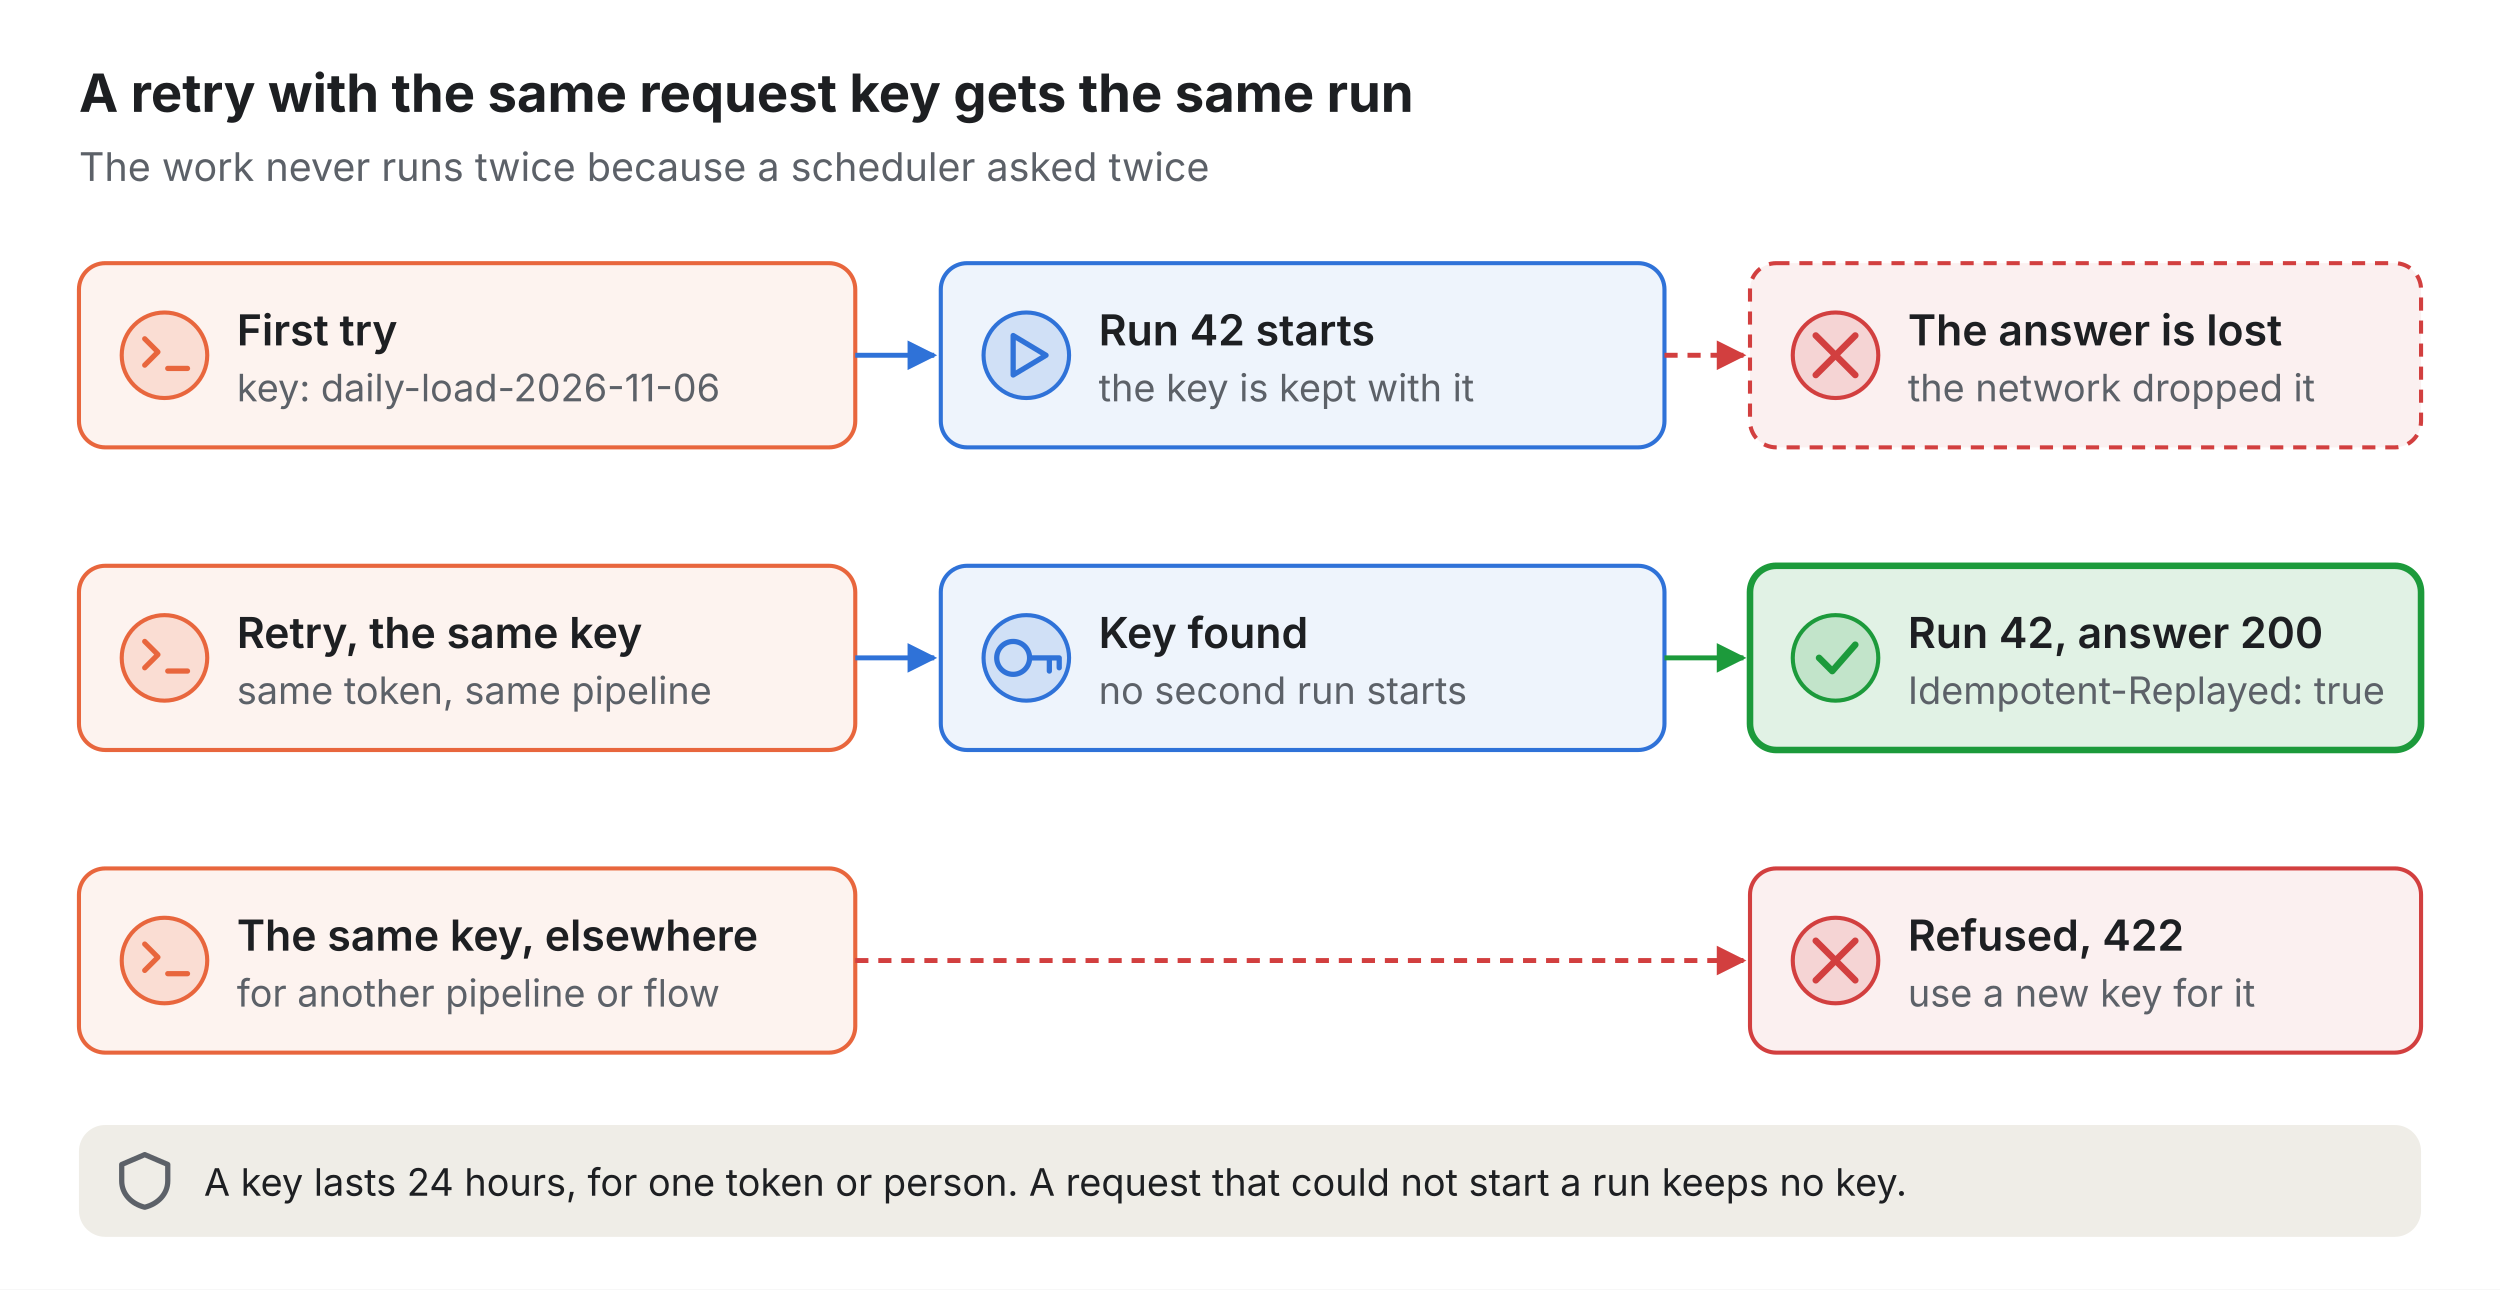
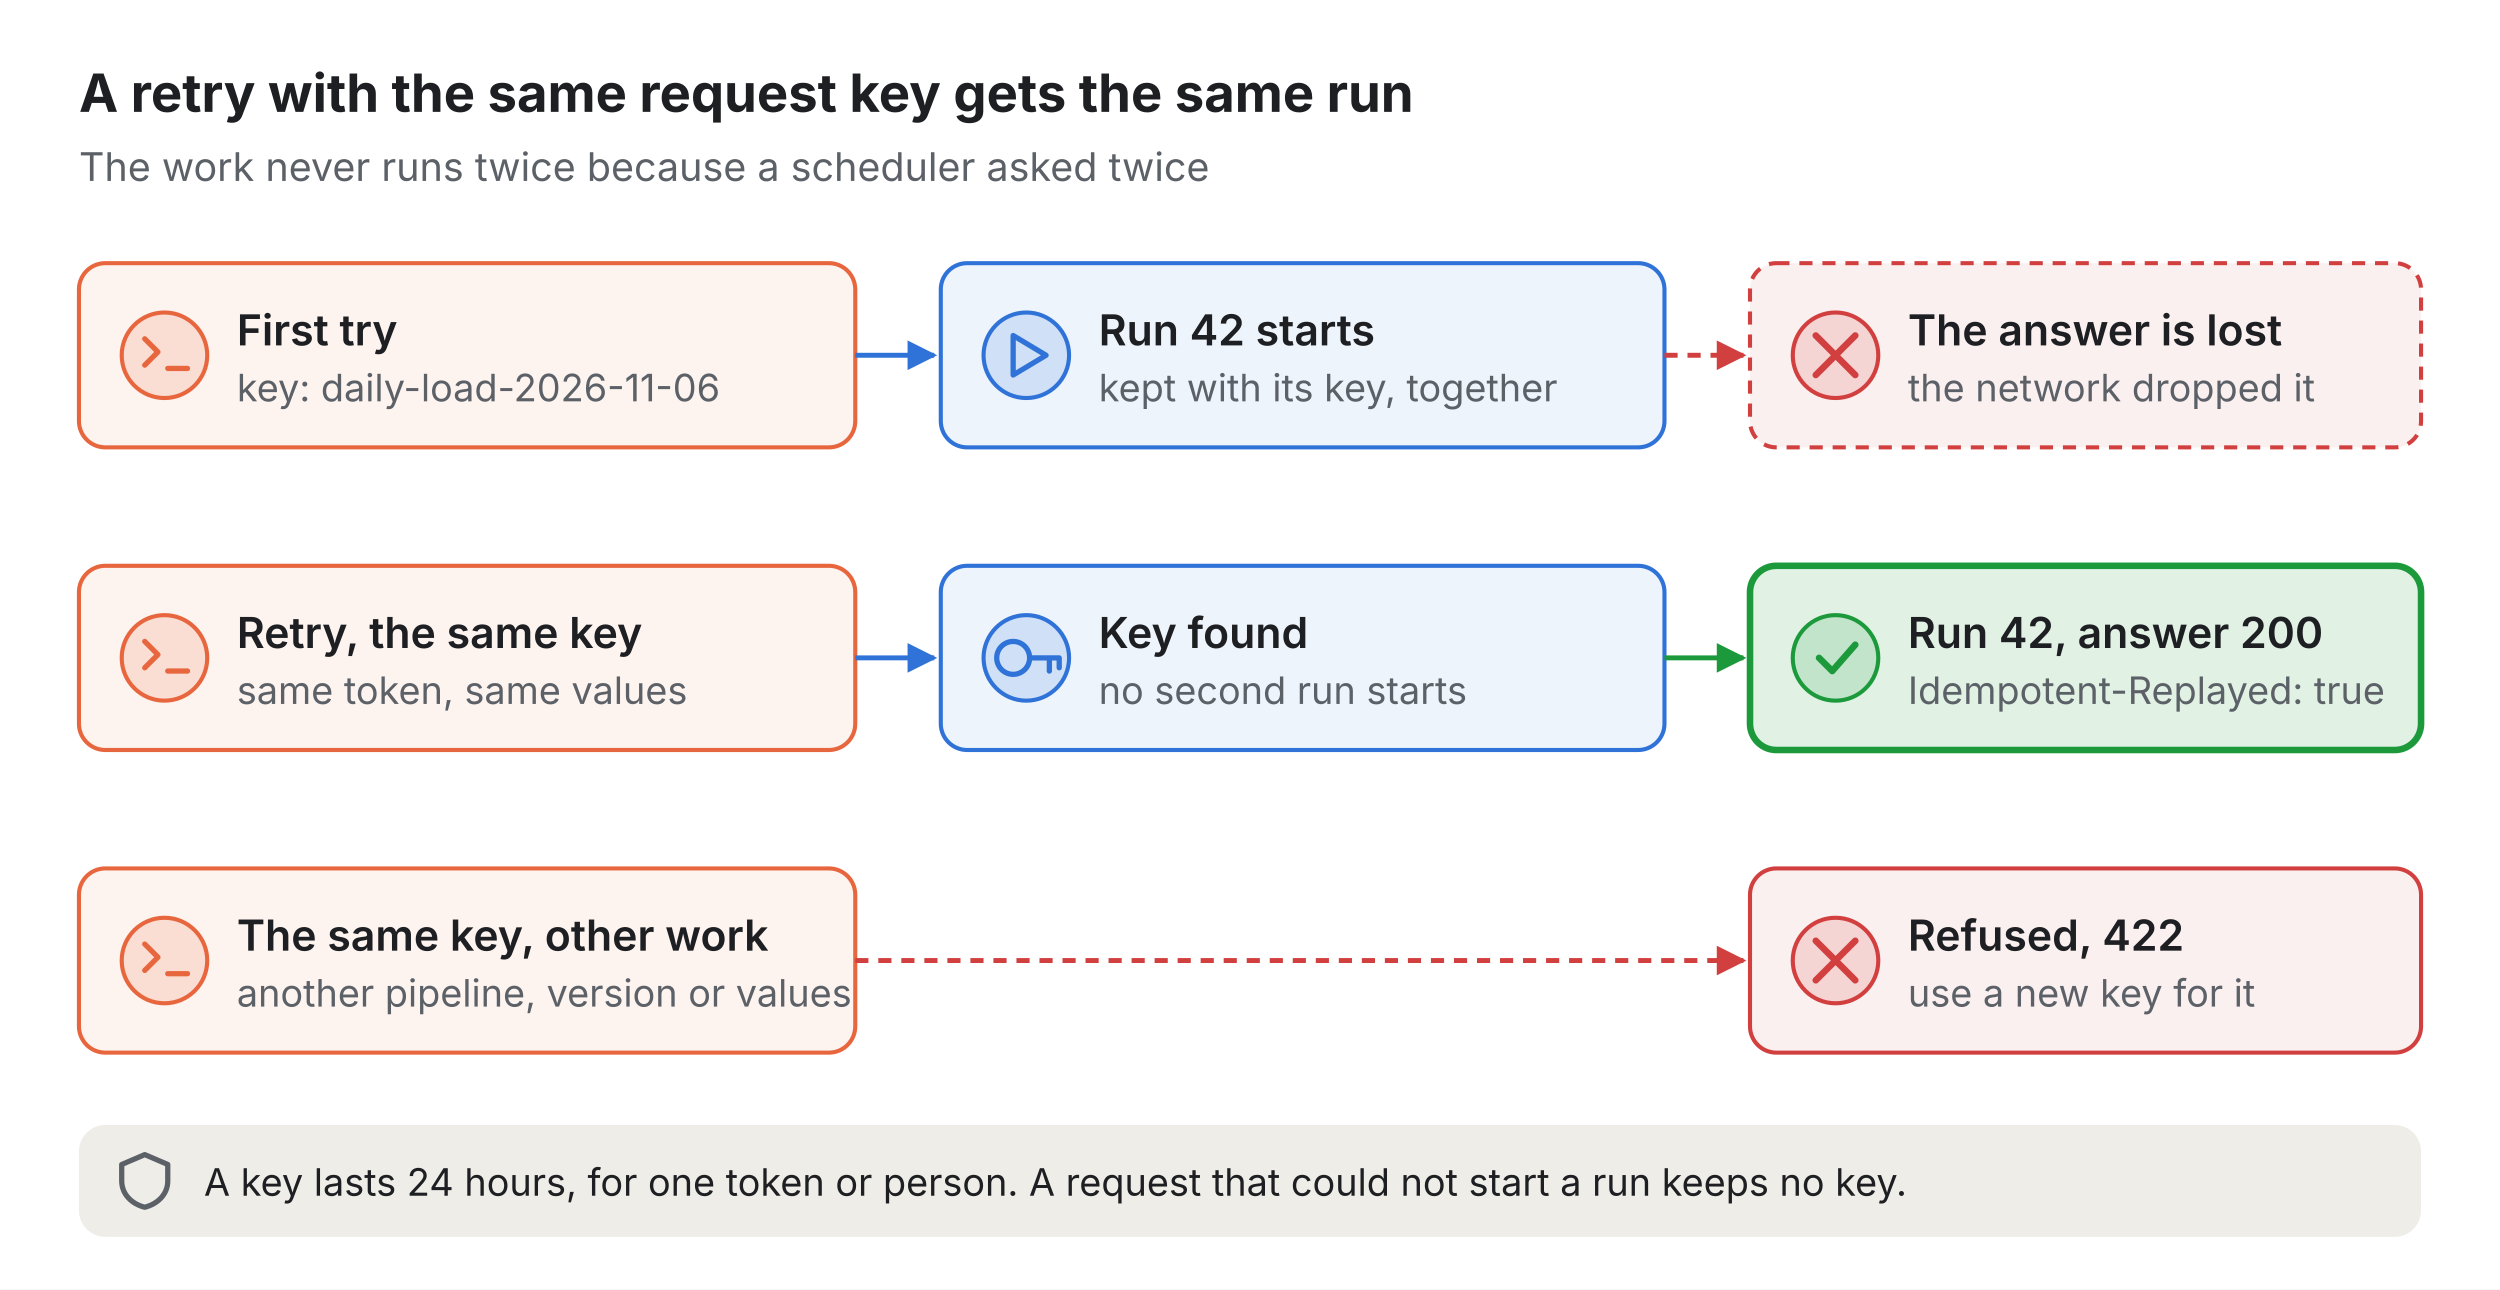
<svg xmlns="http://www.w3.org/2000/svg" viewBox="0 0 760 392" width="760" height="392" font-family="Inter, 'Segoe UI', Helvetica, Arial, sans-serif" role="img" aria-label="A retry with the same request key gets the same run">
  <defs>
    <marker id="a2f72d8" viewBox="0 0 10 10" refX="9" refY="5" markerWidth="6" markerHeight="6" orient="auto-start-reverse">
      <path d="M0 0L10 5L0 10z" fill="#2f72d8" />
    </marker>
    <marker id="ad23f3f" viewBox="0 0 10 10" refX="9" refY="5" markerWidth="6" markerHeight="6" orient="auto-start-reverse">
      <path d="M0 0L10 5L0 10z" fill="#d23f3f" />
    </marker>
    <marker id="a1c9a3b" viewBox="0 0 10 10" refX="9" refY="5" markerWidth="6" markerHeight="6" orient="auto-start-reverse">
      <path d="M0 0L10 5L0 10z" fill="#1c9a3b" />
    </marker>
  </defs>
  <rect x="0" y="0" width="760" height="392" rx="0" fill="#ffffff" />
  <text x="24" y="34" font-size="16" fill="#1d1f22" font-weight="650">A retry with the same request key gets the same run</text>
  <text x="24" y="55" font-size="12" fill="#5c6168">The work never runs twice because a scheduler asked twice</text>
  <rect x="24" y="80" width="236" height="56" rx="8" fill="#e8663d" fill-opacity="0.08" stroke="#e8663d" stroke-width="1.25" />
  <circle cx="50" cy="108" r="13" fill="#e8663d" fill-opacity="0.16" stroke="#e8663d" stroke-width="1.25" />
  <g fill="none" stroke="#e8663d" stroke-width="1.6" stroke-linecap="round" stroke-linejoin="round">
    <path d="M44 103l4 4l-4 4" />
    <path d="M51 112h6" />
  </g>
  <text x="72" y="105" font-size="13" fill="#1d1f22" font-weight="600">First try</text>
  <text x="72" y="122" font-size="11.5" fill="#5c6168">key: daily-load-2026-11-06</text>
  <path d="M260 108 L284 108" fill="none" stroke="#2f72d8" stroke-width="1.5" stroke-linejoin="round" marker-end="url(#a2f72d8)" />
  <rect x="286" y="80" width="220" height="56" rx="8" fill="#2f72d8" fill-opacity="0.08" stroke="#2f72d8" stroke-width="1.25" />
  <circle cx="312" cy="108" r="13" fill="#2f72d8" fill-opacity="0.16" stroke="#2f72d8" stroke-width="1.25" />
  <g fill="none" stroke="#2f72d8" stroke-width="1.6" stroke-linecap="round" stroke-linejoin="round">
    <path d="M308 102l10 6l-10 6z" />
  </g>
  <text x="334" y="105" font-size="13" fill="#1d1f22" font-weight="600">Run 42 starts</text>
-   <text x="334" y="122" font-size="11.5" fill="#5c6168">the key is kept with it</text>
+   <text x="334" y="122" font-size="11.5" fill="#5c6168">kept with its key, together</text>
  <path d="M506 108 L530 108" fill="none" stroke="#d23f3f" stroke-width="1.5" stroke-linejoin="round" stroke-dasharray="4 3" marker-end="url(#ad23f3f)" />
  <rect x="532" y="80" width="204" height="56" rx="8" fill="#d23f3f" fill-opacity="0.08" stroke="#d23f3f" stroke-width="1.25" stroke-dasharray="4 3" />
  <circle cx="558" cy="108" r="13" fill="#d23f3f" fill-opacity="0.16" stroke="#d23f3f" stroke-width="1.25" />
  <g fill="none" stroke="#d23f3f" stroke-width="2" stroke-linecap="round" stroke-linejoin="round">
    <path d="M552 102l12 12M564 102l-12 12" />
  </g>
  <text x="580" y="105" font-size="13" fill="#1d1f22" font-weight="600">The answer is lost</text>
  <text x="580" y="122" font-size="11.5" fill="#5c6168">the network dropped it</text>
  <rect x="24" y="172" width="236" height="56" rx="8" fill="#e8663d" fill-opacity="0.08" stroke="#e8663d" stroke-width="1.25" />
  <circle cx="50" cy="200" r="13" fill="#e8663d" fill-opacity="0.16" stroke="#e8663d" stroke-width="1.25" />
  <g fill="none" stroke="#e8663d" stroke-width="1.6" stroke-linecap="round" stroke-linejoin="round">
    <path d="M44 195l4 4l-4 4" />
    <path d="M51 204h6" />
  </g>
  <text x="72" y="197" font-size="13" fill="#1d1f22" font-weight="600">Retry, the same key</text>
-   <text x="72" y="214" font-size="11.5" fill="#5c6168">same token, same pipeline</text>
+   <text x="72" y="214" font-size="11.5" fill="#5c6168">same token, same values</text>
  <path d="M260 200 L284 200" fill="none" stroke="#2f72d8" stroke-width="1.5" stroke-linejoin="round" marker-end="url(#a2f72d8)" />
  <rect x="286" y="172" width="220" height="56" rx="8" fill="#2f72d8" fill-opacity="0.08" stroke="#2f72d8" stroke-width="1.25" />
  <circle cx="312" cy="200" r="13" fill="#2f72d8" fill-opacity="0.16" stroke="#2f72d8" stroke-width="1.25" />
  <g fill="none" stroke="#2f72d8" stroke-width="1.6" stroke-linecap="round" stroke-linejoin="round">
    <circle cx="308" cy="200" r="5" />
    <path d="M313 200h9M319 200v4M322 200v3" />
  </g>
  <text x="334" y="197" font-size="13" fill="#1d1f22" font-weight="600">Key found</text>
  <text x="334" y="214" font-size="11.5" fill="#5c6168">no second run starts</text>
  <path d="M506 200 L530 200" fill="none" stroke="#1c9a3b" stroke-width="1.5" stroke-linejoin="round" marker-end="url(#a1c9a3b)" />
  <rect x="532" y="172" width="204" height="56" rx="8" fill="#1c9a3b" fill-opacity="0.13" stroke="#1c9a3b" stroke-width="2" />
  <circle cx="558" cy="200" r="13" fill="#1c9a3b" fill-opacity="0.16" stroke="#1c9a3b" stroke-width="1.25" />
  <g fill="none" stroke="#1c9a3b" stroke-width="2" stroke-linecap="round" stroke-linejoin="round">
    <path d="M553 200l4 4l7 -8" />
  </g>
  <text x="580" y="197" font-size="13" fill="#1d1f22" font-weight="600">Run 42, answer 200</text>
  <text x="580" y="214" font-size="11.5" fill="#5c6168">Idempotent-Replayed: true</text>
  <rect x="24" y="264" width="236" height="56" rx="8" fill="#e8663d" fill-opacity="0.08" stroke="#e8663d" stroke-width="1.25" />
  <circle cx="50" cy="292" r="13" fill="#e8663d" fill-opacity="0.16" stroke="#e8663d" stroke-width="1.25" />
  <g fill="none" stroke="#e8663d" stroke-width="1.6" stroke-linecap="round" stroke-linejoin="round">
    <path d="M44 287l4 4l-4 4" />
    <path d="M51 296h6" />
  </g>
-   <text x="72" y="289" font-size="13" fill="#1d1f22" font-weight="600">The same key, elsewhere</text>
-   <text x="72" y="306" font-size="11.5" fill="#5c6168">for another pipeline or flow</text>
+   <text x="72" y="289" font-size="13" fill="#1d1f22" font-weight="600">The same key, other work</text>
+   <text x="72" y="306" font-size="11.5" fill="#5c6168">another pipeline, version or values</text>
  <path d="M260 292 L530 292" fill="none" stroke="#d23f3f" stroke-width="1.5" stroke-linejoin="round" stroke-dasharray="4 3" marker-end="url(#ad23f3f)" />
  <rect x="532" y="264" width="204" height="56" rx="8" fill="#d23f3f" fill-opacity="0.08" stroke="#d23f3f" stroke-width="1.25" />
  <circle cx="558" cy="292" r="13" fill="#d23f3f" fill-opacity="0.16" stroke="#d23f3f" stroke-width="1.25" />
  <g fill="none" stroke="#d23f3f" stroke-width="2" stroke-linecap="round" stroke-linejoin="round">
    <path d="M552 286l12 12M564 286l-12 12" />
  </g>
  <text x="580" y="289" font-size="13" fill="#1d1f22" font-weight="600">Refused, 422</text>
  <text x="580" y="306" font-size="11.5" fill="#5c6168">use a new key for it</text>
  <rect x="24" y="342" width="712" height="34" rx="8" fill="#efede7" />
  <g fill="none" stroke="#5c6168" stroke-width="1.6" stroke-linecap="round" stroke-linejoin="round">
    <path d="M44 351l7 3v5c0 4 -3 7 -7 8c-4 -1 -7 -4 -7 -8v-5z" />
  </g>
  <text x="62" y="363.5" font-size="11.5" fill="#1d1f22">A key lasts 24 hours, for one token or person. A request that could not start a run keeps no key.</text>
</svg>
